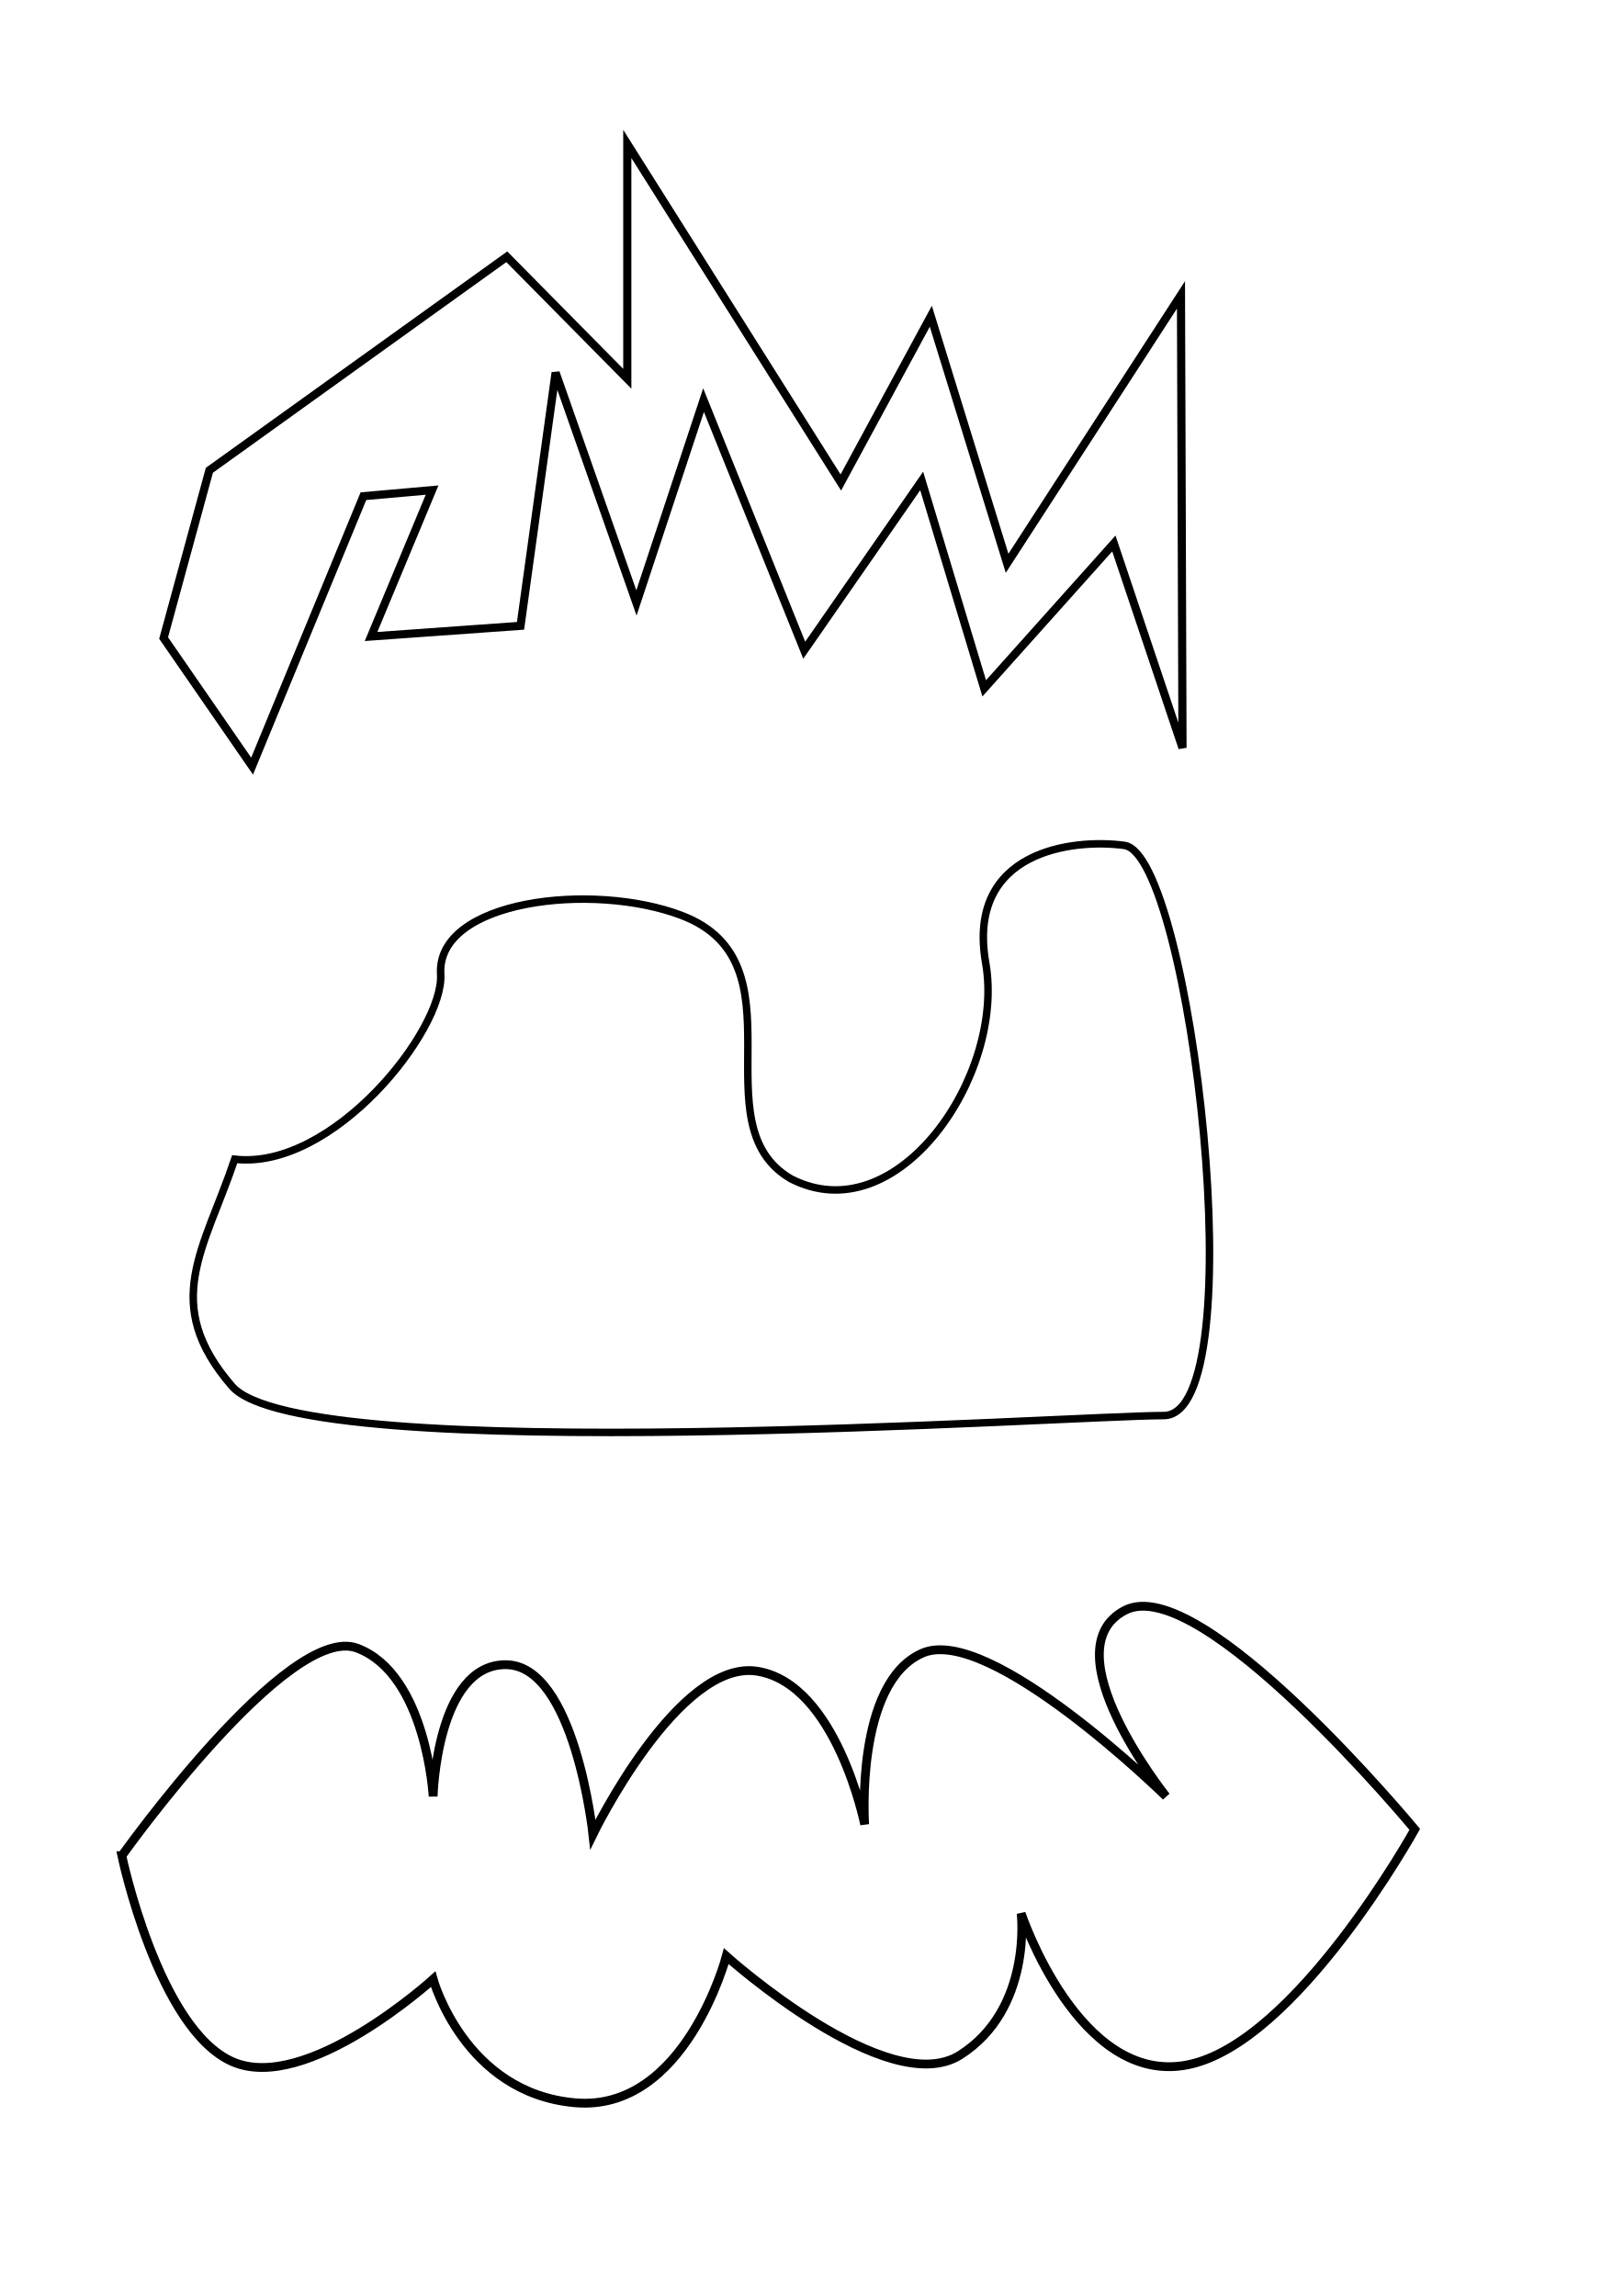
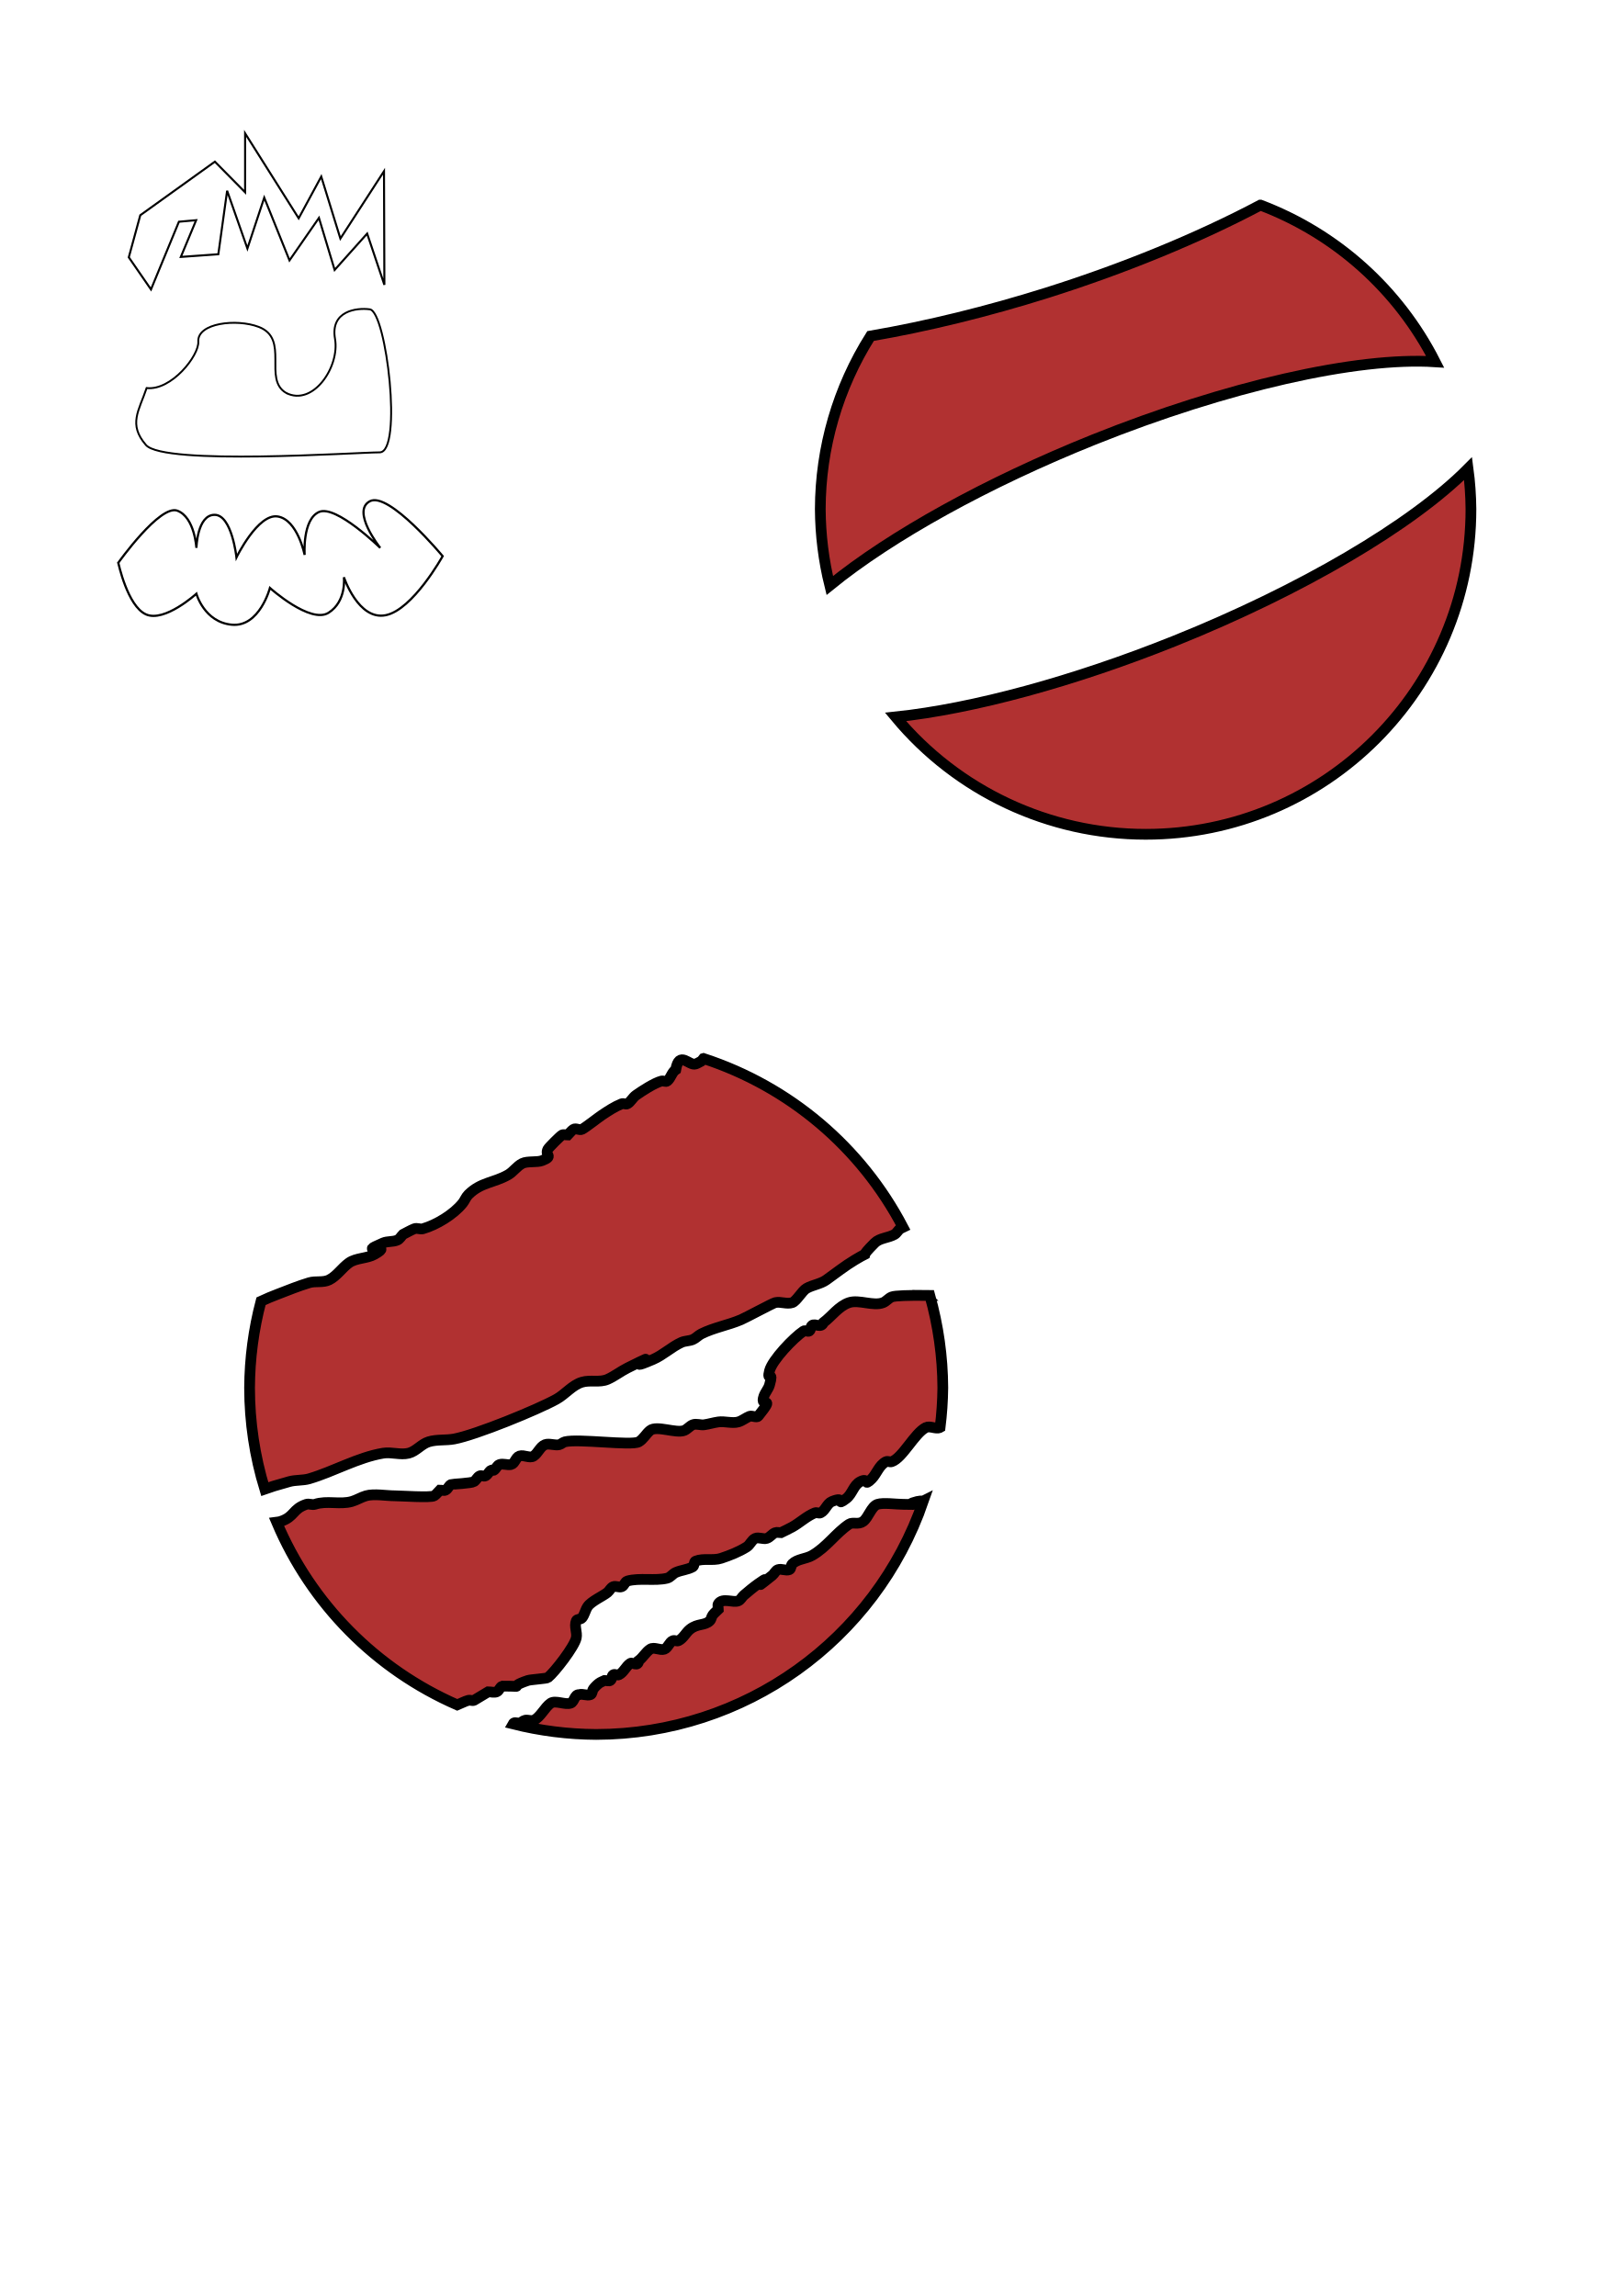
<svg xmlns="http://www.w3.org/2000/svg" width="210mm" height="297mm" viewBox="0 0 210 297" version="1.1" id="svg1201">
  <defs id="defs1195" />
  <g id="layer1">
-     <path style="fill:none;fill-opacity:1;stroke:#000000;stroke-width:1.054;stroke-opacity:1" d="m 55.881,63.397 -7.891,18.938 19.332,-1.381 4.537,-32.747 10.455,29.788 8.68,-26.237 13.02,32.352 15.19,-21.897 8.088,26.829 16.768,-18.741 8.877,26.434 -0.197,-58.589 -22.489,34.719 L 120.387,40.909 108.748,62.411 81.131,18.617 v 30.379 L 65.547,33.215 27.079,60.833 21.161,82.532 32.603,99.103 47.003,64.186 Z" id="path1746" />
-     <path style="fill:none;fill-opacity:1;stroke:#000000;stroke-width:0.969;stroke-opacity:1" d="m 102.299,152.487 c 13.772,7.067 27.725,-13.41 25.188,-27.907 -2.537,-14.497 11.237,-16.135 17.94,-15.222 8.583,1.17 17.034,73.753 5.074,73.753 -11.96,0 -111.264,6.886 -120.506,-3.805 -9.242,-10.692 -3.586,-17.654 0.362,-29.356 12.733,1.474 27.075,-16.738 26.638,-23.92 -0.584,-9.612 19.695,-11.994 31.169,-7.611 16.128,6.161 1.993,27.001 14.135,34.068 z" id="path1771" />
-     <path style="fill:none;fill-opacity:1;stroke:#000000;stroke-width:1.139;stroke-opacity:1" d="m 15.758,240.047 c 0,0 4.686,22.367 14.272,26.628 9.586,4.26 25.989,-10.651 25.989,-10.651 0,0 4.047,14.698 18.32,15.977 14.272,1.278 19.598,-18.959 19.598,-18.959 0,0 20.876,18.746 30.249,12.781 9.373,-5.965 7.882,-18.32 7.882,-18.32 0,0 7.456,22.367 21.515,19.598 14.059,-2.769 29.397,-30.462 29.397,-30.462 0,0 -27.693,-33.444 -37.492,-28.332 -9.799,5.112 5.326,24.071 5.326,24.071 0,0 -22.793,-22.367 -31.527,-18.533 -8.734,3.834 -7.456,22.154 -7.456,22.154 0,0 -3.621,-18.107 -13.846,-19.811 -10.225,-1.704 -21.302,21.089 -21.302,21.089 0,0 -2.343,-21.941 -11.29,-21.941 -8.947,0 -9.373,17.042 -9.373,17.042 0,0 -0.852,-15.764 -9.799,-19.172 -8.947,-3.408 -30.462,26.841 -30.462,26.841 z" id="path1788" />
+     <path style="fill:none;fill-opacity:1;stroke:#000000;stroke-width:0.264;stroke-opacity:1" d="m 25.367,28.484 -1.979,4.75 4.849,-0.346 1.138,-8.214 2.623,7.472 2.177,-6.581 3.266,8.115 3.81,-5.493 2.029,6.73 4.206,-4.701 2.227,6.631 -0.049,-14.697 -5.641,8.709 -2.474,-8.016 -2.92,5.394 -6.928,-10.986 v 7.621 l -3.909,-3.959 -9.649,6.928 -1.485,5.443 2.87,4.157 3.612,-8.759 z" id="path1746" />
+     <path style="fill:none;fill-opacity:1;stroke:#000000;stroke-width:0.243;stroke-opacity:1" d="m 37.011,50.832 c 3.455,1.773 6.955,-3.364 6.318,-7 -0.636,-3.637 2.819,-4.047 4.5,-3.818 2.153,0.293 4.273,18.501 1.273,18.501 -3,0 -27.91,1.727 -30.229,-0.955 -2.318,-2.682 -0.9,-4.429 0.091,-7.364 3.194,0.37 6.792,-4.199 6.682,-6 -0.147,-2.411 4.94,-3.009 7.819,-1.909 4.046,1.546 0.5,6.773 3.546,8.546 z" id="path1771" />
+     <path style="fill:none;fill-opacity:1;stroke:#000000;stroke-width:0.286;stroke-opacity:1" d="m 15.302,72.796 c 0,0 1.176,5.611 3.58,6.679 2.405,1.069 6.519,-2.672 6.519,-2.672 0,0 1.015,3.687 4.595,4.008 3.58,0.321 4.916,-4.756 4.916,-4.756 0,0 5.237,4.702 7.588,3.206 2.351,-1.496 1.977,-4.595 1.977,-4.595 0,0 1.87,5.611 5.397,4.916 3.527,-0.695 7.374,-7.641 7.374,-7.641 0,0 -6.947,-8.389 -9.405,-7.107 -2.458,1.282 1.336,6.038 1.336,6.038 0,0 -5.718,-5.611 -7.909,-4.649 -2.191,0.962 -1.87,5.557 -1.87,5.557 0,0 -0.908,-4.542 -3.473,-4.97 -2.565,-0.427 -5.344,5.29 -5.344,5.29 0,0 -0.588,-5.504 -2.832,-5.504 -2.244,0 -2.351,4.275 -2.351,4.275 0,0 -0.214,-3.954 -2.458,-4.809 -2.244,-0.855 -7.641,6.733 -7.641,6.733 z" id="path1788" />
+     <path style="fill:#b13131;fill-opacity:1;stroke:#000000;stroke-width:1.389;stroke-opacity:1" d="m 90.986,136.926 c -0.092,0.117 -0.181,0.238 -0.283,0.34 -0.245,0.122 -0.475,0.281 -0.735,0.367 -0.846,0.282 -2.125,-1.822 -2.572,0.735 -0.51,0.34 -0.624,1.087 -1.102,1.47 -0.191,0.153 -0.497,-0.059 -0.735,0 -0.907,0.227 -2.595,1.329 -3.307,1.838 -0.423,0.302 -0.657,0.835 -1.102,1.102 -0.21,0.126 -0.508,-0.091 -0.735,0 -0.917,0.367 -1.75,0.922 -2.572,1.47 -0.497,0.331 -2.117,1.609 -2.572,1.837 -0.329,0.164 -0.797,-0.204 -1.103,0 -0.288,0.192 -0.49,0.49 -0.735,0.735 -0.245,0 -0.516,-0.11 -0.735,0 -0.216,0.108 -1.729,1.621 -1.838,1.838 -0.435,0.87 0.789,0.86 -0.735,1.47 -0.653,0.261 -1.913,0.038 -2.572,0.368 -0.702,0.351 -1.156,1.081 -1.837,1.47 -1.852,1.058 -3.518,0.946 -5.145,2.572 -0.312,0.312 -0.459,0.757 -0.735,1.102 -1.168,1.46 -3.391,2.806 -5.145,3.307 -0.353,0.101 -0.761,-0.136 -1.102,0 -0.509,0.203 -0.98,0.49 -1.47,0.735 -0.245,0.245 -0.417,0.599 -0.735,0.735 -0.574,0.246 -1.263,0.121 -1.837,0.367 -3.822,1.638 1.708,-0.136 -1.102,1.47 -0.973,0.556 -2.389,0.447 -3.307,1.102 -0.919,0.656 -1.562,1.7 -2.572,2.205 -0.775,0.387 -1.743,0.119 -2.572,0.367 -1.373,0.412 -2.704,0.956 -4.042,1.47 -0.74,0.285 -1.477,0.583 -2.194,0.922 a 44.832,44.832 0 0 0 -1.48,11.204 44.832,44.832 0 0 0 1.963,13.094 c 0.569,-0.207 1.514,-0.504 3.182,-0.967 0.835,-0.232 1.742,-0.123 2.572,-0.367 3.13,-0.921 6.297,-2.764 9.555,-3.307 1.087,-0.181 2.238,0.267 3.307,0 0.958,-0.24 1.63,-1.176 2.572,-1.47 1.059,-0.331 2.217,-0.163 3.307,-0.367 2.822,-0.529 10.788,-3.788 13.229,-5.144 1.158,-0.643 2.038,-1.824 3.307,-2.205 1.062,-0.319 2.294,0.083 3.307,-0.367 0.902,-0.401 1.689,-1.028 2.572,-1.47 5.967,-2.983 -1.605,1.003 3.307,-1.103 1.313,-0.563 2.374,-1.613 3.675,-2.205 0.46,-0.209 1.006,-0.169 1.47,-0.368 0.406,-0.174 0.707,-0.537 1.102,-0.735 1.64,-0.82 3.473,-1.12 5.145,-1.837 0.652,-0.279 4.076,-2.131 4.41,-2.205 0.717,-0.159 1.508,0.232 2.205,0 0.551,-0.184 1.266,-1.511 1.838,-1.838 0.81,-0.463 1.813,-0.56 2.572,-1.102 1.248,-0.891 2.386,-1.799 3.675,-2.572 0.668,-0.401 1.066,-0.617 1.291,-0.727 0.027,-0.125 0.308,-0.505 1.281,-1.478 0.66,-0.66 1.762,-0.64 2.572,-1.103 0.301,-0.172 0.447,-0.543 0.735,-0.735 0.113,-0.075 0.233,-0.139 0.356,-0.196 a 44.832,44.832 0 0 0 -25.796,-21.825 z m 28.701,30.64 c -2.151,-0.013 -3.935,0.029 -4.362,0.201 -0.41,0.164 -0.692,0.571 -1.102,0.735 -1.256,0.503 -3.13,-0.427 -4.41,0 -1.333,0.444 -2.243,1.774 -3.307,2.572 -0.296,0.79 -1.049,0.087 -1.47,0.367 -0.228,0.152 -0.14,0.583 -0.367,0.735 -0.204,0.136 -0.531,-0.136 -0.735,0 -1.295,0.864 -4.063,3.756 -4.41,5.145 -0.408,1.633 0.612,-0.307 0,1.837 -0.15,0.527 -0.562,0.951 -0.735,1.47 -0.578,1.733 1.647,-0.405 -0.735,2.572 -0.173,0.216 -0.833,-0.108 -1.103,0 -0.509,0.203 -0.943,0.585 -1.47,0.735 -0.771,0.22 -1.77,-0.115 -2.572,0 -0.618,0.088 -1.219,0.279 -1.838,0.367 -0.485,0.069 -1.015,-0.182 -1.47,0 -0.41,0.164 -0.692,0.571 -1.102,0.735 -1.049,0.42 -3.56,-0.68 -4.41,0 -0.541,0.433 -0.868,1.126 -1.47,1.47 -0.945,0.54 -7.815,-0.435 -9.554,0 -0.266,0.066 -0.469,0.302 -0.735,0.368 -0.544,0.136 -1.327,-0.204 -1.838,0 -0.643,0.257 -0.893,1.085 -1.47,1.47 -0.51,0.34 -1.256,-0.194 -1.838,0 -0.493,0.164 -0.593,1 -1.102,1.102 -0.481,0.096 -1.005,-0.155 -1.47,0 -0.329,0.11 -0.447,0.543 -0.735,0.735 -0.102,0.068 -0.266,-0.068 -0.367,0 -0.288,0.192 -0.425,0.58 -0.735,0.735 -0.219,0.11 -0.516,-0.11 -0.735,0 -0.31,0.155 -0.447,0.543 -0.735,0.735 -0.328,0.218 -2.86,0.333 -2.94,0.367 -0.318,0.136 -0.425,0.58 -0.735,0.735 -0.219,0.11 -0.49,0 -0.735,0 -0.245,0.245 -0.447,0.543 -0.735,0.735 -0.415,0.277 -4.414,0 -5.145,0 -1.056,0 -2.642,-0.295 -3.675,0 -0.634,0.181 -1.203,0.554 -1.837,0.735 -1.539,0.44 -3.221,-0.152 -4.777,0.367 -0.331,0.11 -0.771,-0.11 -1.102,0 -1.825,0.608 -1.482,1.597 -3.307,2.205 -0.16,0.053 -0.342,0.085 -0.532,0.109 a 44.832,44.832 0 0 0 23.355,23.633 c 0.478,-0.193 0.934,-0.45 1.43,-0.591 0.235,-0.067 0.51,0.097 0.735,0 0.613,-0.367 1.225,-0.735 1.837,-1.103 0.367,0 0.761,0.136 1.102,0 0.322,-0.129 0.402,-0.64 0.735,-0.735 3.513,0 0.281,0.274 3.307,-0.735 0.338,-0.113 2.419,-0.245 2.572,-0.367 0.883,-0.707 3.451,-4.022 3.675,-5.145 0.147,-0.735 -0.294,-1.47 0,-2.205 0.102,-0.254 0.564,-0.154 0.735,-0.367 0.342,-0.428 0.431,-1.014 0.735,-1.47 0.463,-0.694 2.008,-1.367 2.573,-1.838 0.266,-0.222 0.413,-0.606 0.735,-0.735 0.341,-0.136 0.761,0.136 1.102,0 0.322,-0.129 0.402,-0.64 0.735,-0.735 1.53,-0.437 3.598,0.019 5.144,-0.367 0.428,-0.107 0.699,-0.555 1.102,-0.735 0.708,-0.315 1.533,-0.351 2.205,-0.735 0.238,-0.136 0.113,-0.633 0.367,-0.735 1.03,-0.412 2.255,-0.017 3.307,-0.367 1.145,-0.382 2.284,-0.83 3.307,-1.47 0.441,-0.275 0.624,-0.898 1.102,-1.103 0.45,-0.193 0.999,0.135 1.47,0 0.425,-0.121 0.692,-0.571 1.102,-0.735 0.227,-0.091 0.49,0 0.735,0 0.49,-0.245 0.991,-0.469 1.47,-0.735 1.01,-0.561 1.867,-1.408 2.94,-1.838 0.227,-0.091 0.516,0.11 0.735,0 0.62,-0.31 0.827,-1.212 1.47,-1.47 1.93,-0.772 0.361,0.74 1.837,-0.367 0.796,-0.597 0.946,-1.759 1.838,-2.205 1.164,-0.582 0.342,0.761 1.47,-0.367 0.621,-0.621 0.949,-1.761 1.838,-2.205 0.219,-0.11 0.502,0.077 0.735,0 1.413,-0.471 2.961,-3.685 4.41,-4.41 0.548,-0.274 1.269,0.227 1.838,0 0.01,-0.002 0.011,-0.006 0.016,-0.009 a 44.832,44.832 0 0 0 0.351,-5.136 44.832,44.832 0 0 0 -1.68,-11.952 c -0.188,-0.002 -0.389,-0.007 -0.573,-0.008 z m -0.257,26.587 c -0.303,-0.002 -0.576,0.016 -0.798,0.072 -2.127,0.532 0.966,0.367 -1.838,0.367 -0.831,0 -2.582,-0.242 -3.307,0 -0.796,0.265 -1.167,1.702 -1.837,2.205 -0.638,0.478 -1.347,0.04 -1.838,0.367 -1.714,1.142 -2.87,2.953 -4.777,4.042 -0.81,0.463 -1.913,0.443 -2.572,1.102 -0.194,0.194 -0.113,0.633 -0.367,0.735 -0.455,0.182 -1.005,-0.155 -1.47,0 -0.329,0.11 -0.464,0.519 -0.735,0.735 -3.816,3.053 0.834,-0.806 -1.837,1.102 -0.638,0.456 -1.242,0.959 -1.838,1.47 -0.263,0.225 -0.413,0.607 -0.735,0.735 -0.679,0.272 -2.027,-0.451 -2.572,0.367 -0.136,0.204 0,0.49 0,0.735 -0.245,0.245 -0.527,0.458 -0.735,0.735 -0.164,0.219 -0.174,0.541 -0.367,0.735 -0.651,0.651 -1.582,0.31 -2.572,1.103 -0.541,0.433 -0.85,1.16 -1.47,1.47 -0.219,0.11 -0.503,-0.077 -0.735,0 -0.441,0.147 -0.661,0.956 -1.102,1.103 -0.581,0.194 -1.328,-0.34 -1.838,0 -0.577,0.384 -0.915,1.054 -1.47,1.47 -0.131,0.903 -0.78,0.153 -1.102,0.367 -0.577,0.384 -0.85,1.16 -1.47,1.47 -0.219,0.11 -0.531,-0.136 -0.735,0 -0.228,0.152 -0.14,0.583 -0.367,0.735 -0.204,0.136 -0.49,0 -0.735,0 -0.245,0.122 -0.516,0.203 -0.735,0.367 -0.277,0.208 -0.527,0.458 -0.735,0.735 -0.164,0.219 -0.113,0.633 -0.367,0.735 -0.455,0.182 -1.005,-0.155 -1.47,0 -0.619,-0.039 -0.61,0.938 -1.103,1.103 -0.721,0.24 -1.966,-0.404 -2.572,0 -0.759,0.506 -1.364,1.868 -2.205,2.205 -0.341,0.136 -0.742,-0.072 -1.102,0 -0.269,0.054 -0.469,0.301 -0.735,0.367 -0.238,0.059 -0.531,-0.136 -0.735,0 -0.042,0.028 -0.072,0.068 -0.096,0.112 a 44.832,44.832 0 0 0 10.753,1.358 44.832,44.832 0 0 0 42.323,-30.205 z" id="path1043" />
+     <path style="fill:#b13131;fill-opacity:1;stroke:#000000;stroke-width:1.389;stroke-opacity:1" d="m 163.015,26.528 a 16.903,56.775 72.495 0 1 -27.587,11.339 16.903,56.775 72.495 0 1 -22.834,5.599 42.076,42.076 0 0 0 -6.503,22.378 42.076,42.076 0 0 0 1.23,9.891 14.031,51.514 68.134 0 1 34.151,-18.87 14.031,51.514 68.134 0 1 44.139,-10.065 42.076,42.076 0 0 0 -22.595,-20.272 z m 26.856,34.088 a 14.031,51.514 68.134 0 1 -37.949,22.292 14.031,51.514 68.134 0 1 -36.098,9.831 42.076,42.076 0 0 0 32.343,15.181 42.076,42.076 0 0 0 42.076,-42.076 42.076,42.076 0 0 0 -0.372,-5.228 z" id="path1035" />
  </g>
</svg>
